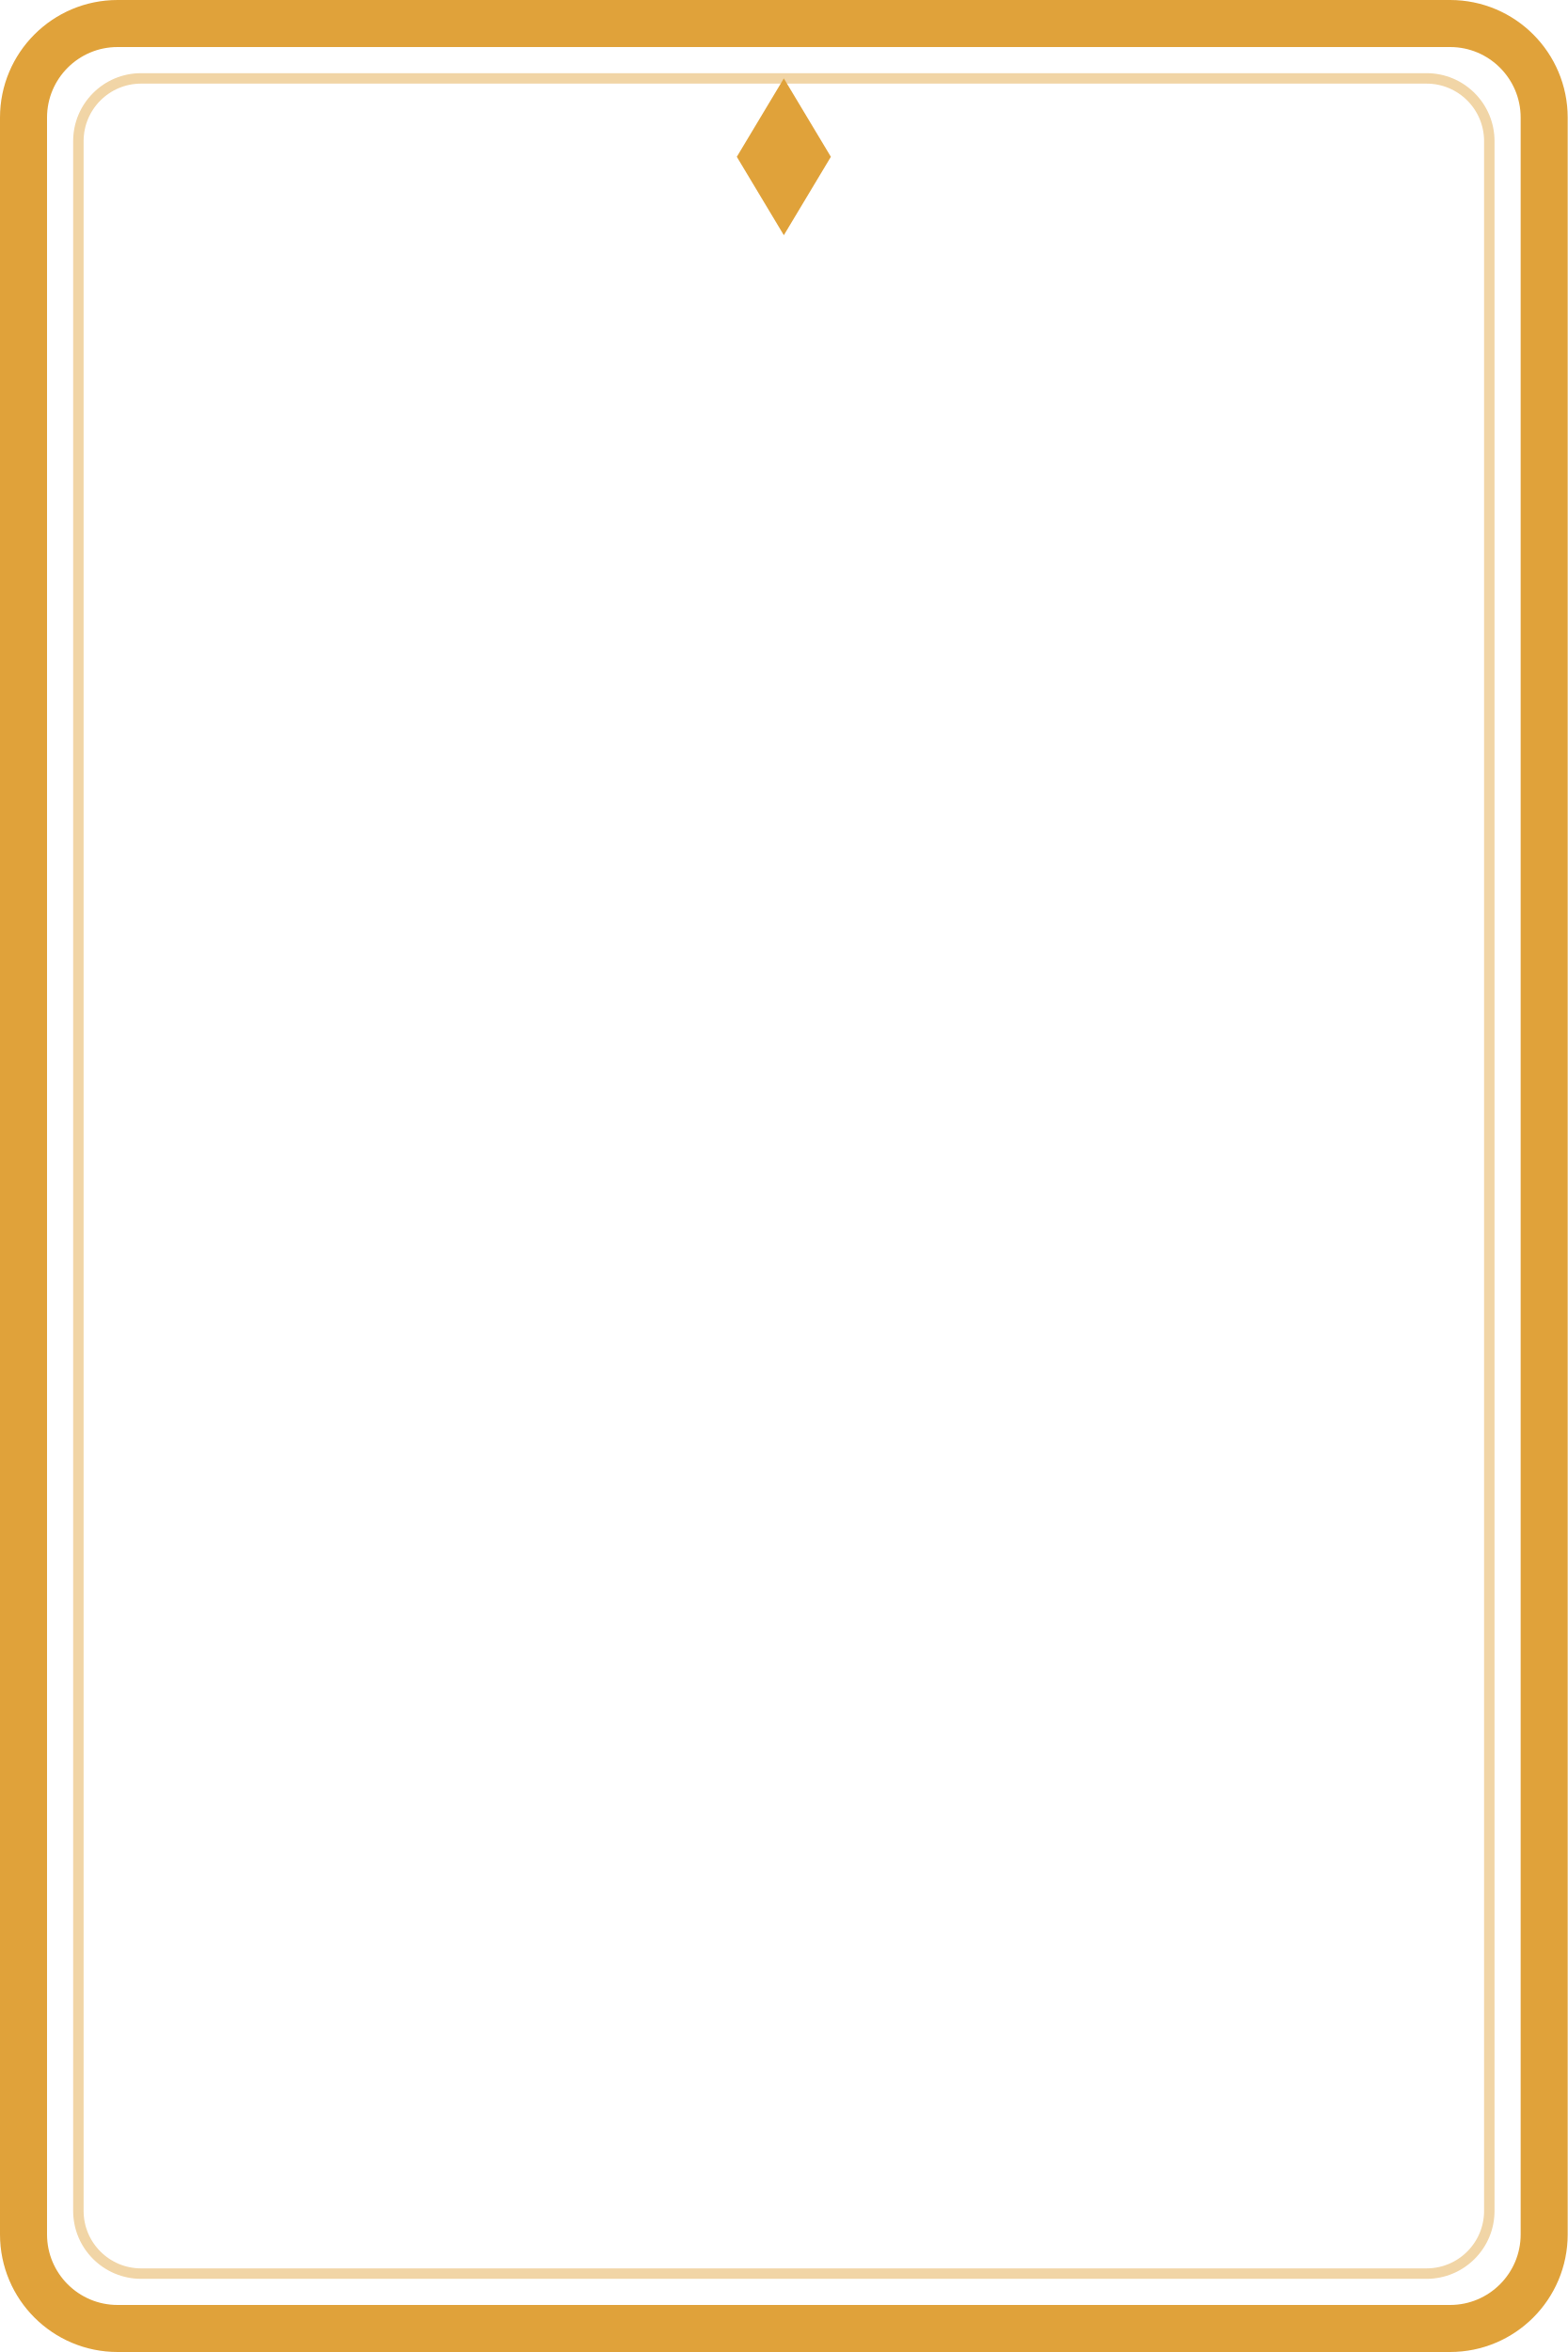
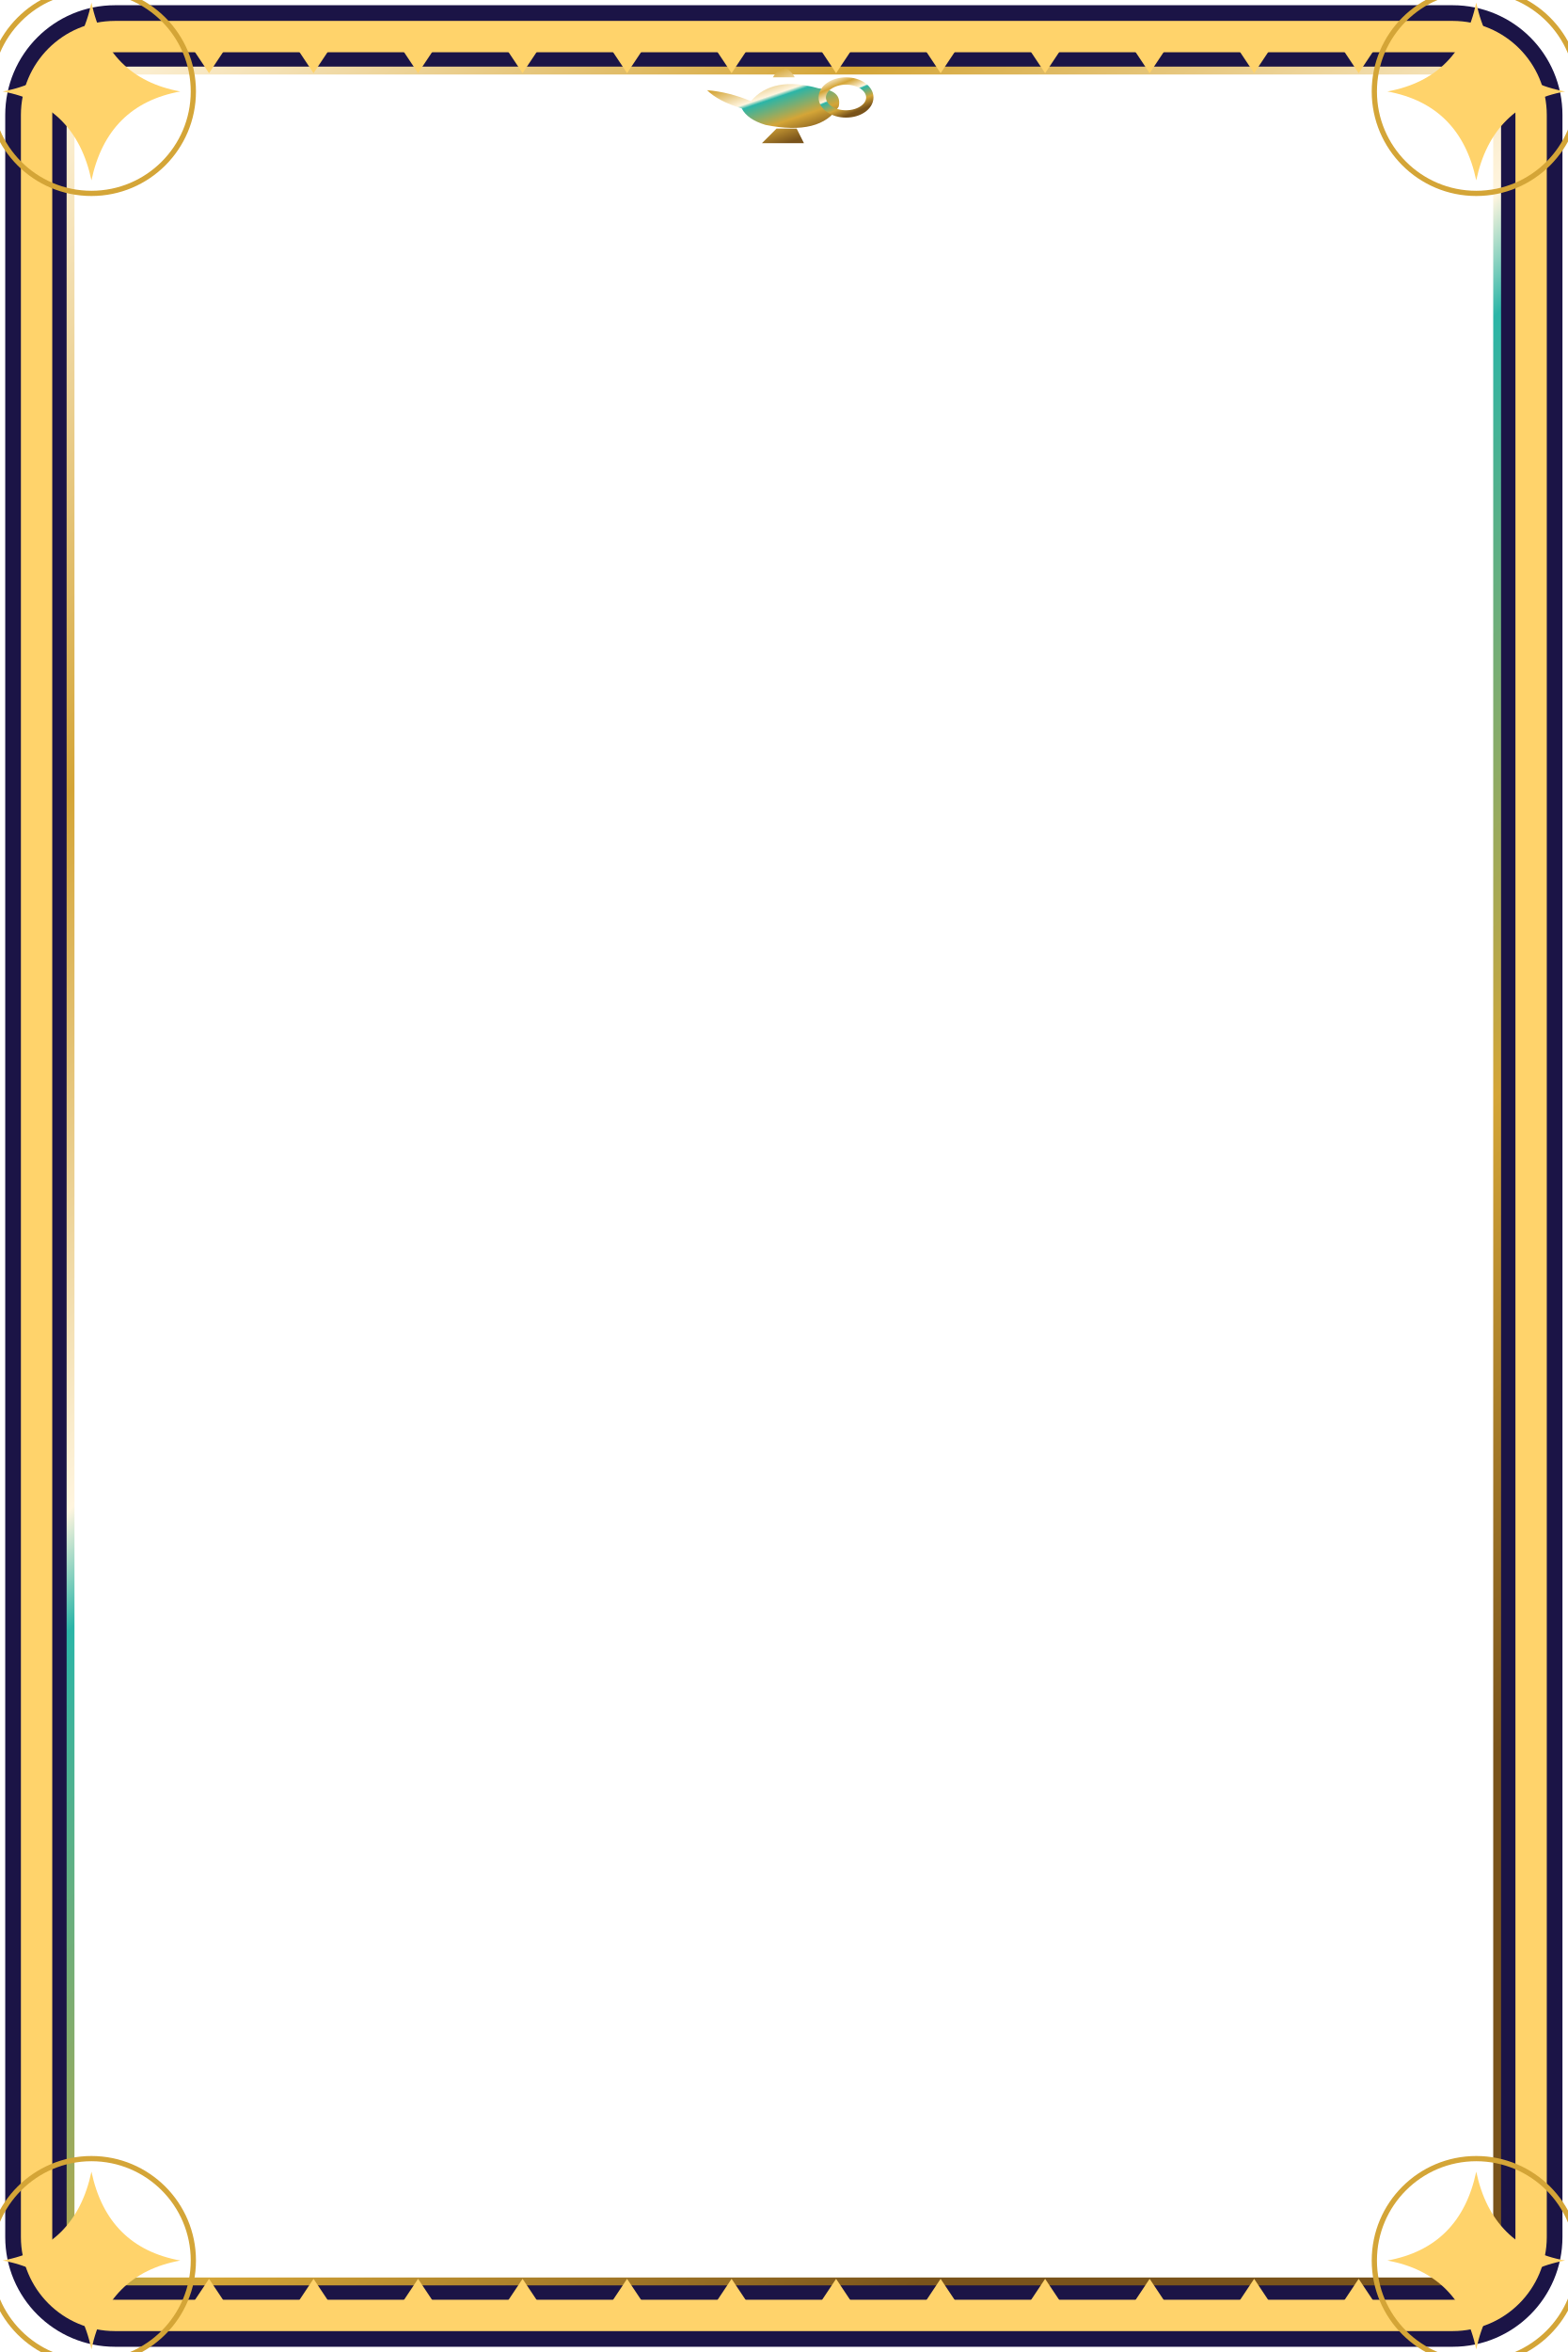
<svg xmlns="http://www.w3.org/2000/svg" width="600" height="900" viewBox="0 0 600 900">
-   <defs />
-   <rect x="9" y="9" width="582" height="882" rx="36" fill="none" stroke="#e0a23a" stroke-width="18" />
-   <rect x="30" y="30" width="540" height="840" rx="24" fill="none" stroke="#e0a23a" stroke-opacity="0.45" stroke-width="4" />
-   <path d="M300 30 l18 30 l-18 30 l-18 -30z" fill="#e0a23a" />
+   <defs>
+     <linearGradient id="metal" x2=".6" y2="1">
+       <stop stop-color="#FFF5DF" />
+       <stop offset=".24" stop-color="#D4A537" />
+       <stop offset=".48" stop-color="#FFF5DF" />
+       <stop offset=".52" stop-color="#2BB5A7" />
+       <stop offset=".78" stop-color="#D4A537" />
+       <stop offset="1" stop-color="#79531B" />
+     </linearGradient>
+     <linearGradient id="face" x2="0" y2="1">
+       <stop stop-color="#562B60" />
+       <stop offset="1" stop-color="#1B1446" />
+     </linearGradient>
+     <linearGradient id="cream" x2="0" y2="1">
+       <stop stop-color="#fffef9" />
+       <stop offset="1" stop-color="#ece2d1" />
+     </linearGradient>
+     <radialGradient id="ray">
+       <stop stop-color="#fff8db" stop-opacity=".85" />
+       <stop offset=".55" stop-color="#fff5dd" stop-opacity=".3" />
+       <stop offset="1" stop-color="#fff" stop-opacity="0" />
+     </radialGradient>
+     <pattern id="filigree" width="48" height="48" patternUnits="userSpaceOnUse">
+       <path d="M24 2Q45 12 24 24Q3 36 24 46Q45 36 24 24Q3 12 24 2Z" fill="none" stroke="#D4A537" stroke-width="1" opacity=".4" />
+     </pattern>
+   </defs>
+   <rect x="14" y="14" width="572" height="872" rx="30" fill="none" stroke="#1B1446" stroke-width="24" />
+   <rect x="14" y="14" width="572" height="872" rx="30" fill="none" stroke="#FFD36B" stroke-width="12" />
+   <rect x="27" y="27" width="546" height="846" rx="22" fill="none" stroke="url(#metal)" stroke-width="3" />
+   <path d="M35 1 Q41.12 29.9 69 35 Q41.12 40.1 35 69 Q28.88 40.1 1 35 Q28.88 29.9 35 1Z" fill="#FFD36B" />
+   <circle cx="35" cy="35" r="39" fill="none" stroke="#D4A537" stroke-width="2" />
+   <path d="M565 1 Q571.12 29.9 599 35 Q571.12 40.1 565 69 Q558.88 40.1 531 35 Q558.88 29.9 565 1Z" fill="#FFD36B" />
+   <circle cx="565" cy="35" r="39" fill="none" stroke="#D4A537" stroke-width="2" />
+   <path d="M35 831 Q41.12 859.9 69 865 Q41.12 870.1 35 899 Q28.88 870.1 1 865 Q28.88 859.9 35 831Z" fill="#FFD36B" />
+   <circle cx="35" cy="865" r="39" fill="none" stroke="#D4A537" stroke-width="2" />
+   <path d="M565 831 Q571.12 859.9 599 865 Q571.12 870.1 565 899 Q558.88 870.1 531 865 Q558.88 859.9 565 831Z" fill="#FFD36B" />
+   <circle cx="565" cy="865" r="39" fill="none" stroke="#D4A537" stroke-width="2" />
+   <g transform="translate(300 38) scale(0.7)" fill="url(#metal)">
+     <path d="M-42 -5 Q-30 -4 -18 1 Q-6 -13 19 -6 Q32 -5 30 4 Q20 20 -10 14 Q-20 11 -23 5 Q-36 1 -42 -5ZM-6 -12 Q0 -22 6 -12ZM-4 16H7L11 24H-12Z" />
+     <ellipse cx="34" cy="-1" rx="13" ry="9" fill="none" stroke="url(#metal)" stroke-width="4" />
+   </g>
+   <path d="M80 10l6 9-6 9-6-9Z" fill="#FFD36B" />
+   <path d="M80 872l6 9-6 9-6-9Z" fill="#FFD36B" />
+   <path d="M120 10l6 9-6 9-6-9Z" fill="#FFD36B" />
+   <path d="M120 872l6 9-6 9-6-9Z" fill="#FFD36B" />
+   <path d="M160 10l6 9-6 9-6-9Z" fill="#FFD36B" />
+   <path d="M160 872l6 9-6 9-6-9Z" fill="#FFD36B" />
+   <path d="M200 10l6 9-6 9-6-9Z" fill="#FFD36B" />
+   <path d="M200 872l6 9-6 9-6-9Z" fill="#FFD36B" />
+   <path d="M240 10l6 9-6 9-6-9Z" fill="#FFD36B" />
+   <path d="M240 872l6 9-6 9-6-9Z" fill="#FFD36B" />
+   <path d="M280 10l6 9-6 9-6-9Z" fill="#FFD36B" />
+   <path d="M280 872l6 9-6 9-6-9Z" fill="#FFD36B" />
+   <path d="M320 10l6 9-6 9-6-9Z" fill="#FFD36B" />
+   <path d="M320 872l6 9-6 9-6-9Z" fill="#FFD36B" />
+   <path d="M360 10l6 9-6 9-6-9Z" fill="#FFD36B" />
+   <path d="M360 872l6 9-6 9-6-9Z" fill="#FFD36B" />
+   <path d="M400 10l6 9-6 9-6-9Z" fill="#FFD36B" />
+   <path d="M400 872l6 9-6 9-6-9Z" fill="#FFD36B" />
+   <path d="M440 10l6 9-6 9-6-9Z" fill="#FFD36B" />
+   <path d="M440 872l6 9-6 9-6-9Z" fill="#FFD36B" />
+   <path d="M480 10l6 9-6 9-6-9Z" fill="#FFD36B" />
+   <path d="M480 872l6 9-6 9-6-9Z" fill="#FFD36B" />
+   <path d="M520 10l6 9-6 9-6-9Z" fill="#FFD36B" />
+   <path d="M520 872l6 9-6 9-6-9Z" fill="#FFD36B" />
</svg>
